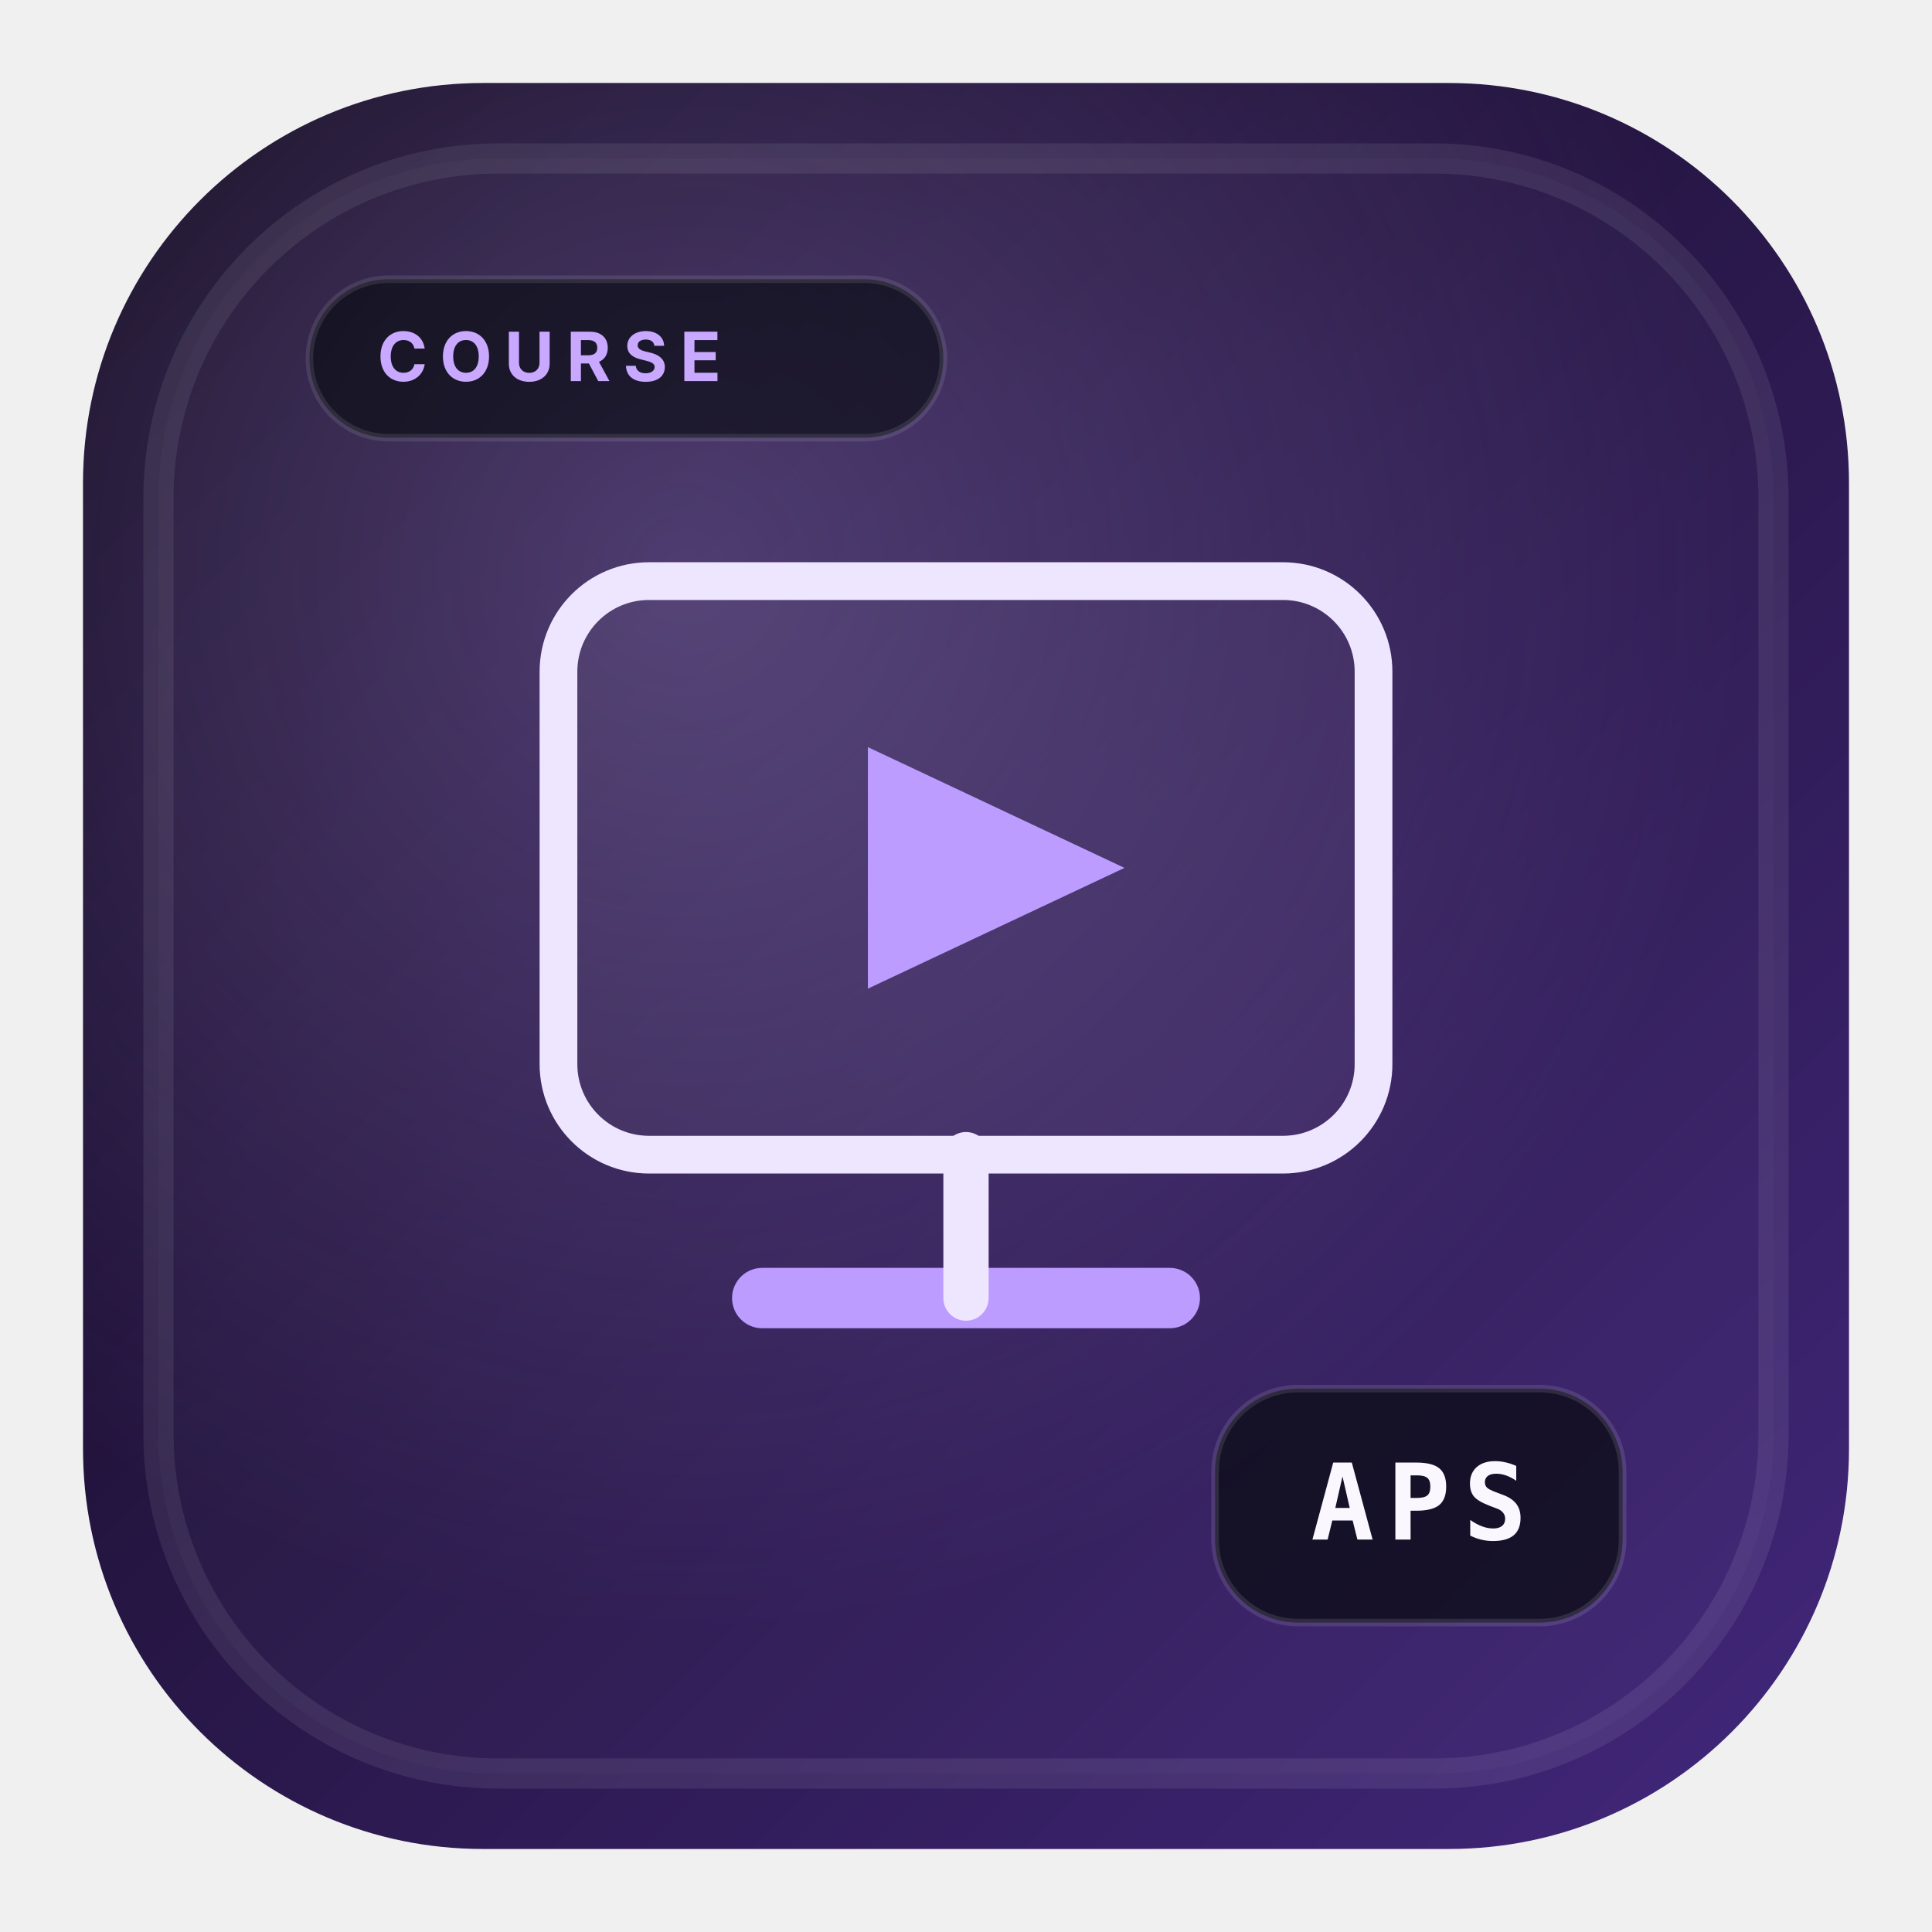
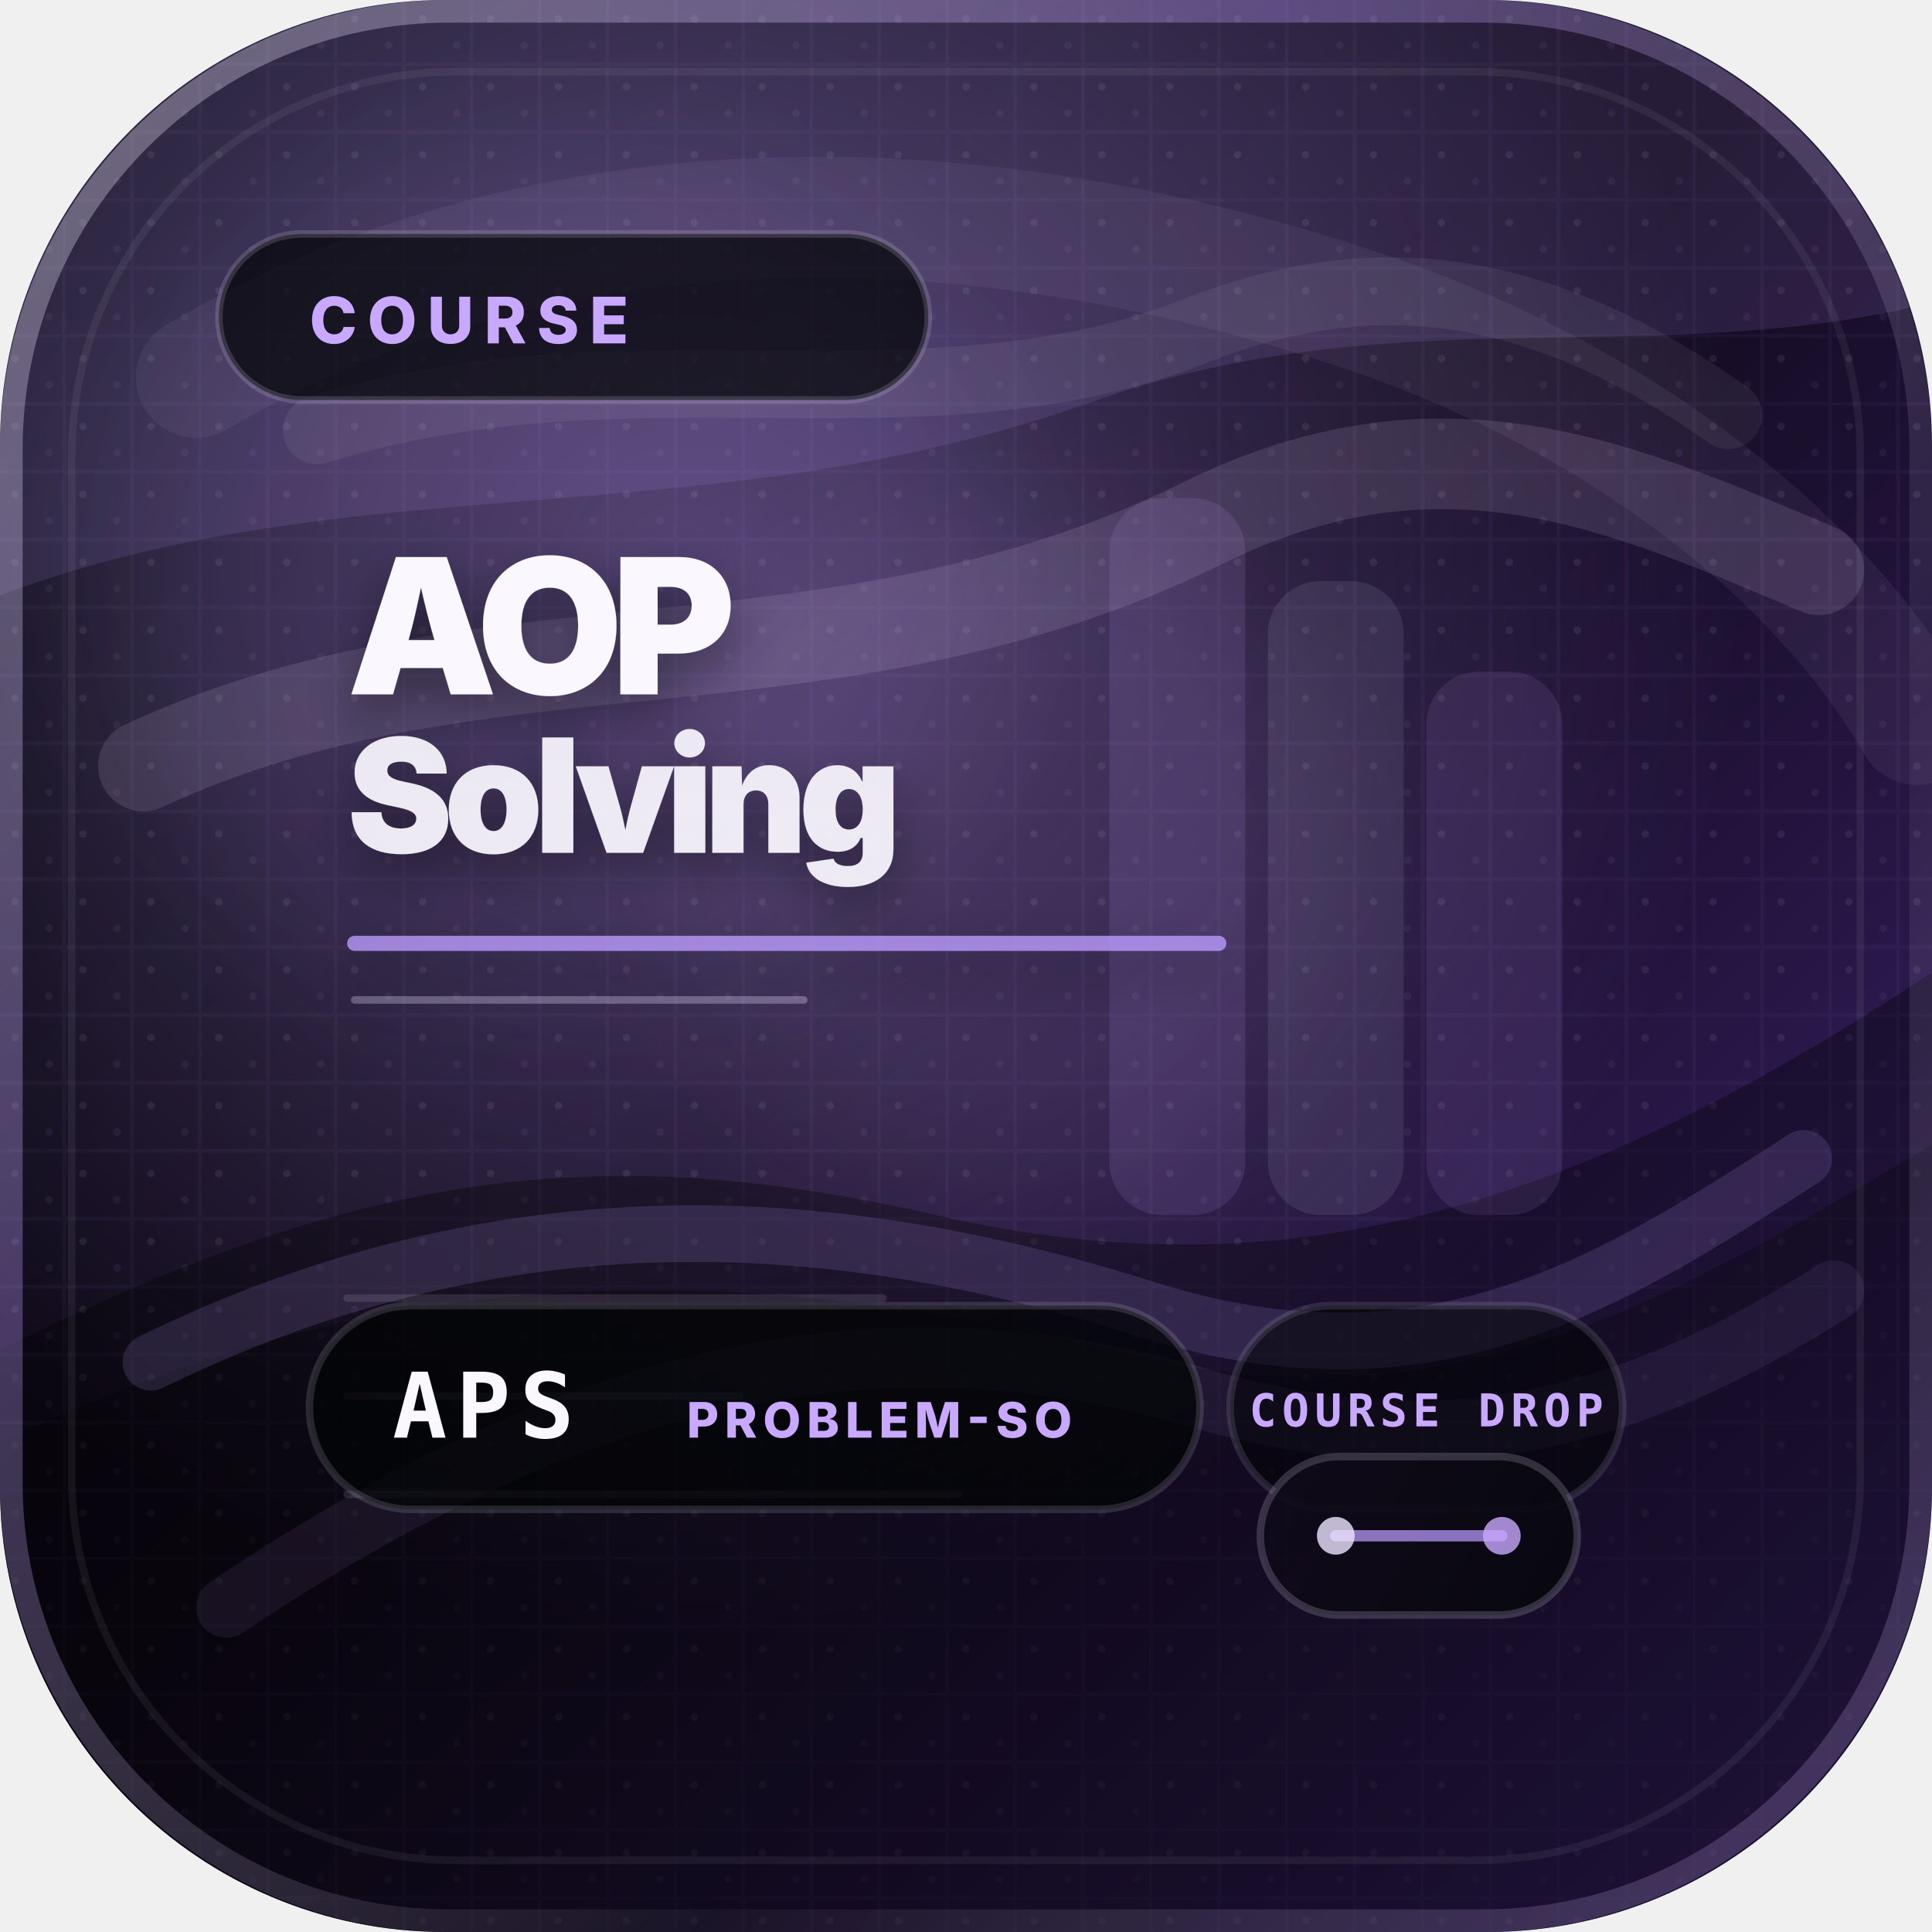
<svg xmlns="http://www.w3.org/2000/svg" width="512" height="512" viewBox="0 0 512 512" fill="none" role="img" aria-label="Art of Problem Solving icon">
  <defs>
-     <linearGradient id="bg" x1="56" y1="56" x2="456" y2="456" gradientUnits="userSpaceOnUse">
-       <stop stop-color="#120A1D" />
+     <clipPath id="tileClip">
+       <rect x="0" y="0" width="512" height="512" rx="118" />
+     </clipPath>
+     <linearGradient id="bg" x1="0" y1="0" x2="512" y2="512" gradientUnits="userSpaceOnUse">
+       <stop stop-color="#020406" />
+       <stop offset="0.48" stop-color="#120A1D" />
      <stop offset="1" stop-color="#3F2575" />
    </linearGradient>
+     <linearGradient id="line" x1="128" y1="132" x2="394" y2="386" gradientUnits="userSpaceOnUse">
+       <stop stop-color="#EEE5FF" />
+       <stop offset="0.46" stop-color="#BC9CFF" />
+       <stop offset="1" stop-color="#C9A8FF" />
+     </linearGradient>
+     <linearGradient id="rim" x1="0" y1="0" x2="512" y2="512" gradientUnits="userSpaceOnUse">
+       <stop stop-color="#FFFFFF" stop-opacity="0.62" />
+       <stop offset="0.34" stop-color="#BC9CFF" stop-opacity="0.66" />
+       <stop offset="0.68" stop-color="#FFFFFF" stop-opacity="0.08" />
+       <stop offset="1" stop-color="#C9A8FF" stop-opacity="0.5" />
+     </linearGradient>
+     <linearGradient id="badge" x1="326" y1="368" x2="434" y2="430" gradientUnits="userSpaceOnUse">
+       <stop stop-color="#120A1D" />
+       <stop offset="1" stop-color="#05070B" />
+     </linearGradient>
+     <linearGradient id="coverGlass" x1="84" y1="106" x2="428" y2="406" gradientUnits="userSpaceOnUse">
+       <stop stop-color="#FFFFFF" stop-opacity="0.08" />
+       <stop offset="0.46" stop-color="#BC9CFF" stop-opacity="0.025" />
+       <stop offset="1" stop-color="#000000" stop-opacity="0.2" />
+     </linearGradient>
    <radialGradient id="glow" cx="0" cy="0" r="1" gradientUnits="userSpaceOnUse" gradientTransform="translate(180 152) rotate(52) scale(282 282)">
-       <stop stop-color="#BC9CFF" stop-opacity="0.28" />
+       <stop stop-color="#BC9CFF" stop-opacity="0.36" />
      <stop offset="1" stop-color="#BC9CFF" stop-opacity="0" />
    </radialGradient>
+     <pattern id="grain" width="18" height="18" patternUnits="userSpaceOnUse">
+       <path d="M0 17H18M17 0V18" stroke="#BC9CFF" stroke-opacity="0.08" stroke-width="1" />
+       <circle cx="4" cy="5" r="1" fill="#EEE5FF" fill-opacity="0.14" />
+       <circle cx="13" cy="12" r="1" fill="#C9A8FF" fill-opacity="0.12" />
+     </pattern>
+     <filter id="glyphGlow" x="-40%" y="-40%" width="180%" height="180%" color-interpolation-filters="sRGB">
+       <feDropShadow dx="0" dy="0" stdDeviation="8" flood-color="#BC9CFF" flood-opacity="0.42" />
+       <feDropShadow dx="0" dy="16" stdDeviation="18" flood-color="#000000" flood-opacity="0.36" />
+     </filter>
+     <filter id="softBlur" x="-30%" y="-30%" width="160%" height="160%">
+       <feGaussianBlur stdDeviation="18" />
+     </filter>
+     <filter id="titleLift" x="-20%" y="-20%" width="140%" height="140%">
+       <feDropShadow dx="0" dy="6" stdDeviation="7" flood-color="#000000" flood-opacity="0.45" />
+     </filter>
  </defs>
-   <rect x="22" y="22" width="468" height="468" rx="106" fill="url(#bg)" />
-   <rect x="22" y="22" width="468" height="468" rx="106" fill="url(#glow)" />
-   <rect x="42" y="42" width="428" height="428" rx="90" fill="rgba(255,255,255,0.02)" stroke="rgba(255,255,255,0.08)" stroke-width="8" />
-   <rect x="148" y="154" width="216" height="152" rx="24" fill="rgba(255,255,255,0.04)" stroke="#EEE5FF" stroke-width="10" />
-   <path d="M202 344H310" stroke="#BC9CFF" stroke-width="16" stroke-linecap="round" />
-   <path d="M256 306V344" stroke="#EEE5FF" stroke-width="12" stroke-linecap="round" />
-   <path d="M230 198L298 230L230 262V198Z" fill="#BC9CFF" />
-   <rect x="82" y="74" width="168" height="42" rx="21" fill="rgba(7,10,16,0.64)" stroke="rgba(255,255,255,0.10)" stroke-width="2" />
-   <text x="100" y="101" fill="#C9A8FF" font-family="Inter, SF Pro Display, Arial, sans-serif" font-size="18" font-weight="700" letter-spacing="0.18em">COURSE</text>
-   <rect x="322" y="368" width="108" height="62" rx="22" fill="rgba(7,10,16,0.72)" stroke="rgba(255,255,255,0.11)" stroke-width="2" />
-   <text x="376" y="408" text-anchor="middle" fill="#FAF7FF" font-family="JetBrains Mono, SF Mono, monospace" font-size="28" font-weight="700" letter-spacing="0.12em">APS</text>
+   <g clip-path="url(#tileClip)">
+     <rect width="512" height="512" fill="url(#bg)" />
+     <rect width="512" height="512" fill="url(#glow)" />
+     <rect width="512" height="512" fill="url(#grain)" opacity="0.55" />
+     <path d="M-20 368C86 312 152 300 248 322C344 344 424 320 532 244V532H-20V368Z" fill="#000000" opacity="0.34" />
+     <path d="M52 100C140 48 252 46 360 82C432 106 484 150 508 192" stroke="#EEE5FF" stroke-width="32" stroke-linecap="round" opacity="0.06" />
+     <path d="M60 426C152 364 232 346 316 370C378 388 426 380 486 342" stroke="#BC9CFF" stroke-width="16" stroke-linecap="round" opacity="0.11" />
+     <g opacity="0.94">
+       <path d="M-34 173C72 117 174 147 288 107C382 73 462 107 550 67V-30H-34V173Z" fill="#BC9CFF" fill-opacity="0.13" />
+       <path d="M-28 397C86 333 186 331 300 359C398 383 462 331 540 287V552H-28V397Z" fill="#000000" fill-opacity="0.27" />
+       <path d="M38 203C128 161 220 187 318 139C382 107 430 129 482 151" fill="none" stroke="#EEE5FF" stroke-opacity="0.13" stroke-width="24" stroke-linecap="round" />
+       <path d="M40 361C134 315 222 321 304 347C380 371 428 339 478 307" fill="none" stroke="#BC9CFF" stroke-opacity="0.16" stroke-width="15" stroke-linecap="round" />
+       <circle cx="149" cy="154" r="116" fill="#BC9CFF" fill-opacity="0.08" filter="url(#softBlur)" />
+       <circle cx="267" cy="226" r="88" fill="#C9A8FF" fill-opacity="0.08" filter="url(#softBlur)" />
+       <path d="M84 114C168 88 244 116 316 88C366 68 410 76 458 110" fill="none" stroke="#FFFFFF" stroke-opacity="0.07" stroke-width="18" stroke-linecap="round" />
+     </g>
+     <g opacity="0.76">
+       <rect x="294" y="132" width="36" height="190" rx="14" fill="#BC9CFF" fill-opacity="0.16" />
+       <rect x="336" y="154" width="36" height="168" rx="14" fill="#EEE5FF" fill-opacity="0.12" />
+       <rect x="378" y="178" width="36" height="144" rx="14" fill="#C9A8FF" fill-opacity="0.14" />
+       <path d="M92 344H234M92 370H196M92 396H254" stroke="#EEE5FF" stroke-opacity="0.16" stroke-width="2" stroke-linecap="round" />
+     </g>
+     <g filter="url(#titleLift)">
+       <text x="92" y="184" fill="#FAF7FF" font-family="Inter, SF Pro Display, Arial, sans-serif" font-size="50" font-weight="900" letter-spacing="-0.06em">AOP</text>
+       <text x="92" y="226" fill="#FAF7FF" fill-opacity="0.92" font-family="Inter, SF Pro Display, Arial, sans-serif" font-size="42" font-weight="900" letter-spacing="-0.055em">Solving</text>
+       <path d="M94 250H323" stroke="#BC9CFF" stroke-width="4" stroke-linecap="round" opacity="0.78" />
+       <path d="M94 265H213" stroke="#EEE5FF" stroke-width="2" stroke-linecap="round" opacity="0.28" />
+     </g>
+     <g>
+       <rect x="82" y="346" width="236" height="54" rx="27" fill="#020406" fill-opacity="0.76" stroke="#EEE5FF" stroke-opacity="0.14" stroke-width="2" />
+       <text x="104" y="381" fill="#FAF7FF" font-family="JetBrains Mono, SF Mono, monospace" font-size="24" font-weight="900" letter-spacing="0.1em">APS</text>
+       <text x="182" y="381" fill="#C9A8FF" font-family="Inter, SF Pro Display, Arial, sans-serif" font-size="13" font-weight="800" letter-spacing="0.12em">PROBLEM-SO</text>
+       <rect x="326" y="346" width="104" height="54" rx="27" fill="#020406" fill-opacity="0.58" stroke="#EEE5FF" stroke-opacity="0.12" stroke-width="2" />
+       <text x="378" y="378" text-anchor="middle" fill="#C9A8FF" font-family="JetBrains Mono, SF Mono, monospace" font-size="12" font-weight="800" letter-spacing="0.12em">COURSE DROP</text>
+     </g>
+     <rect x="58" y="62" width="188" height="44" rx="22" fill="#020406" fill-opacity="0.72" stroke="#EEE5FF" stroke-opacity="0.16" stroke-width="2" />
+     <text x="82" y="91" fill="#C9A8FF" font-family="Inter, SF Pro Display, Arial, sans-serif" font-size="17" font-weight="800" letter-spacing="0.16em">COURSE</text>
+     <rect x="334" y="386" width="84" height="42" rx="21" fill="url(#badge)" fill-opacity="0.92" stroke="#EEE5FF" stroke-opacity="0.18" stroke-width="2" />
+     <path d="M354 407H398" stroke="#BC9CFF" stroke-opacity="0.72" stroke-width="3" stroke-linecap="round" />
+     <circle cx="354" cy="407" r="5" fill="#EEE5FF" opacity="0.8" />
+     <circle cx="398" cy="407" r="5" fill="#C9A8FF" opacity="0.8" />
+   </g>
+   <rect x="3" y="3" width="506" height="506" rx="116" stroke="url(#rim)" stroke-opacity="0.5" stroke-width="6" />
+   <rect x="19" y="19" width="474" height="474" rx="102" stroke="#FFFFFF" stroke-opacity="0.06" stroke-width="2" />
</svg>
